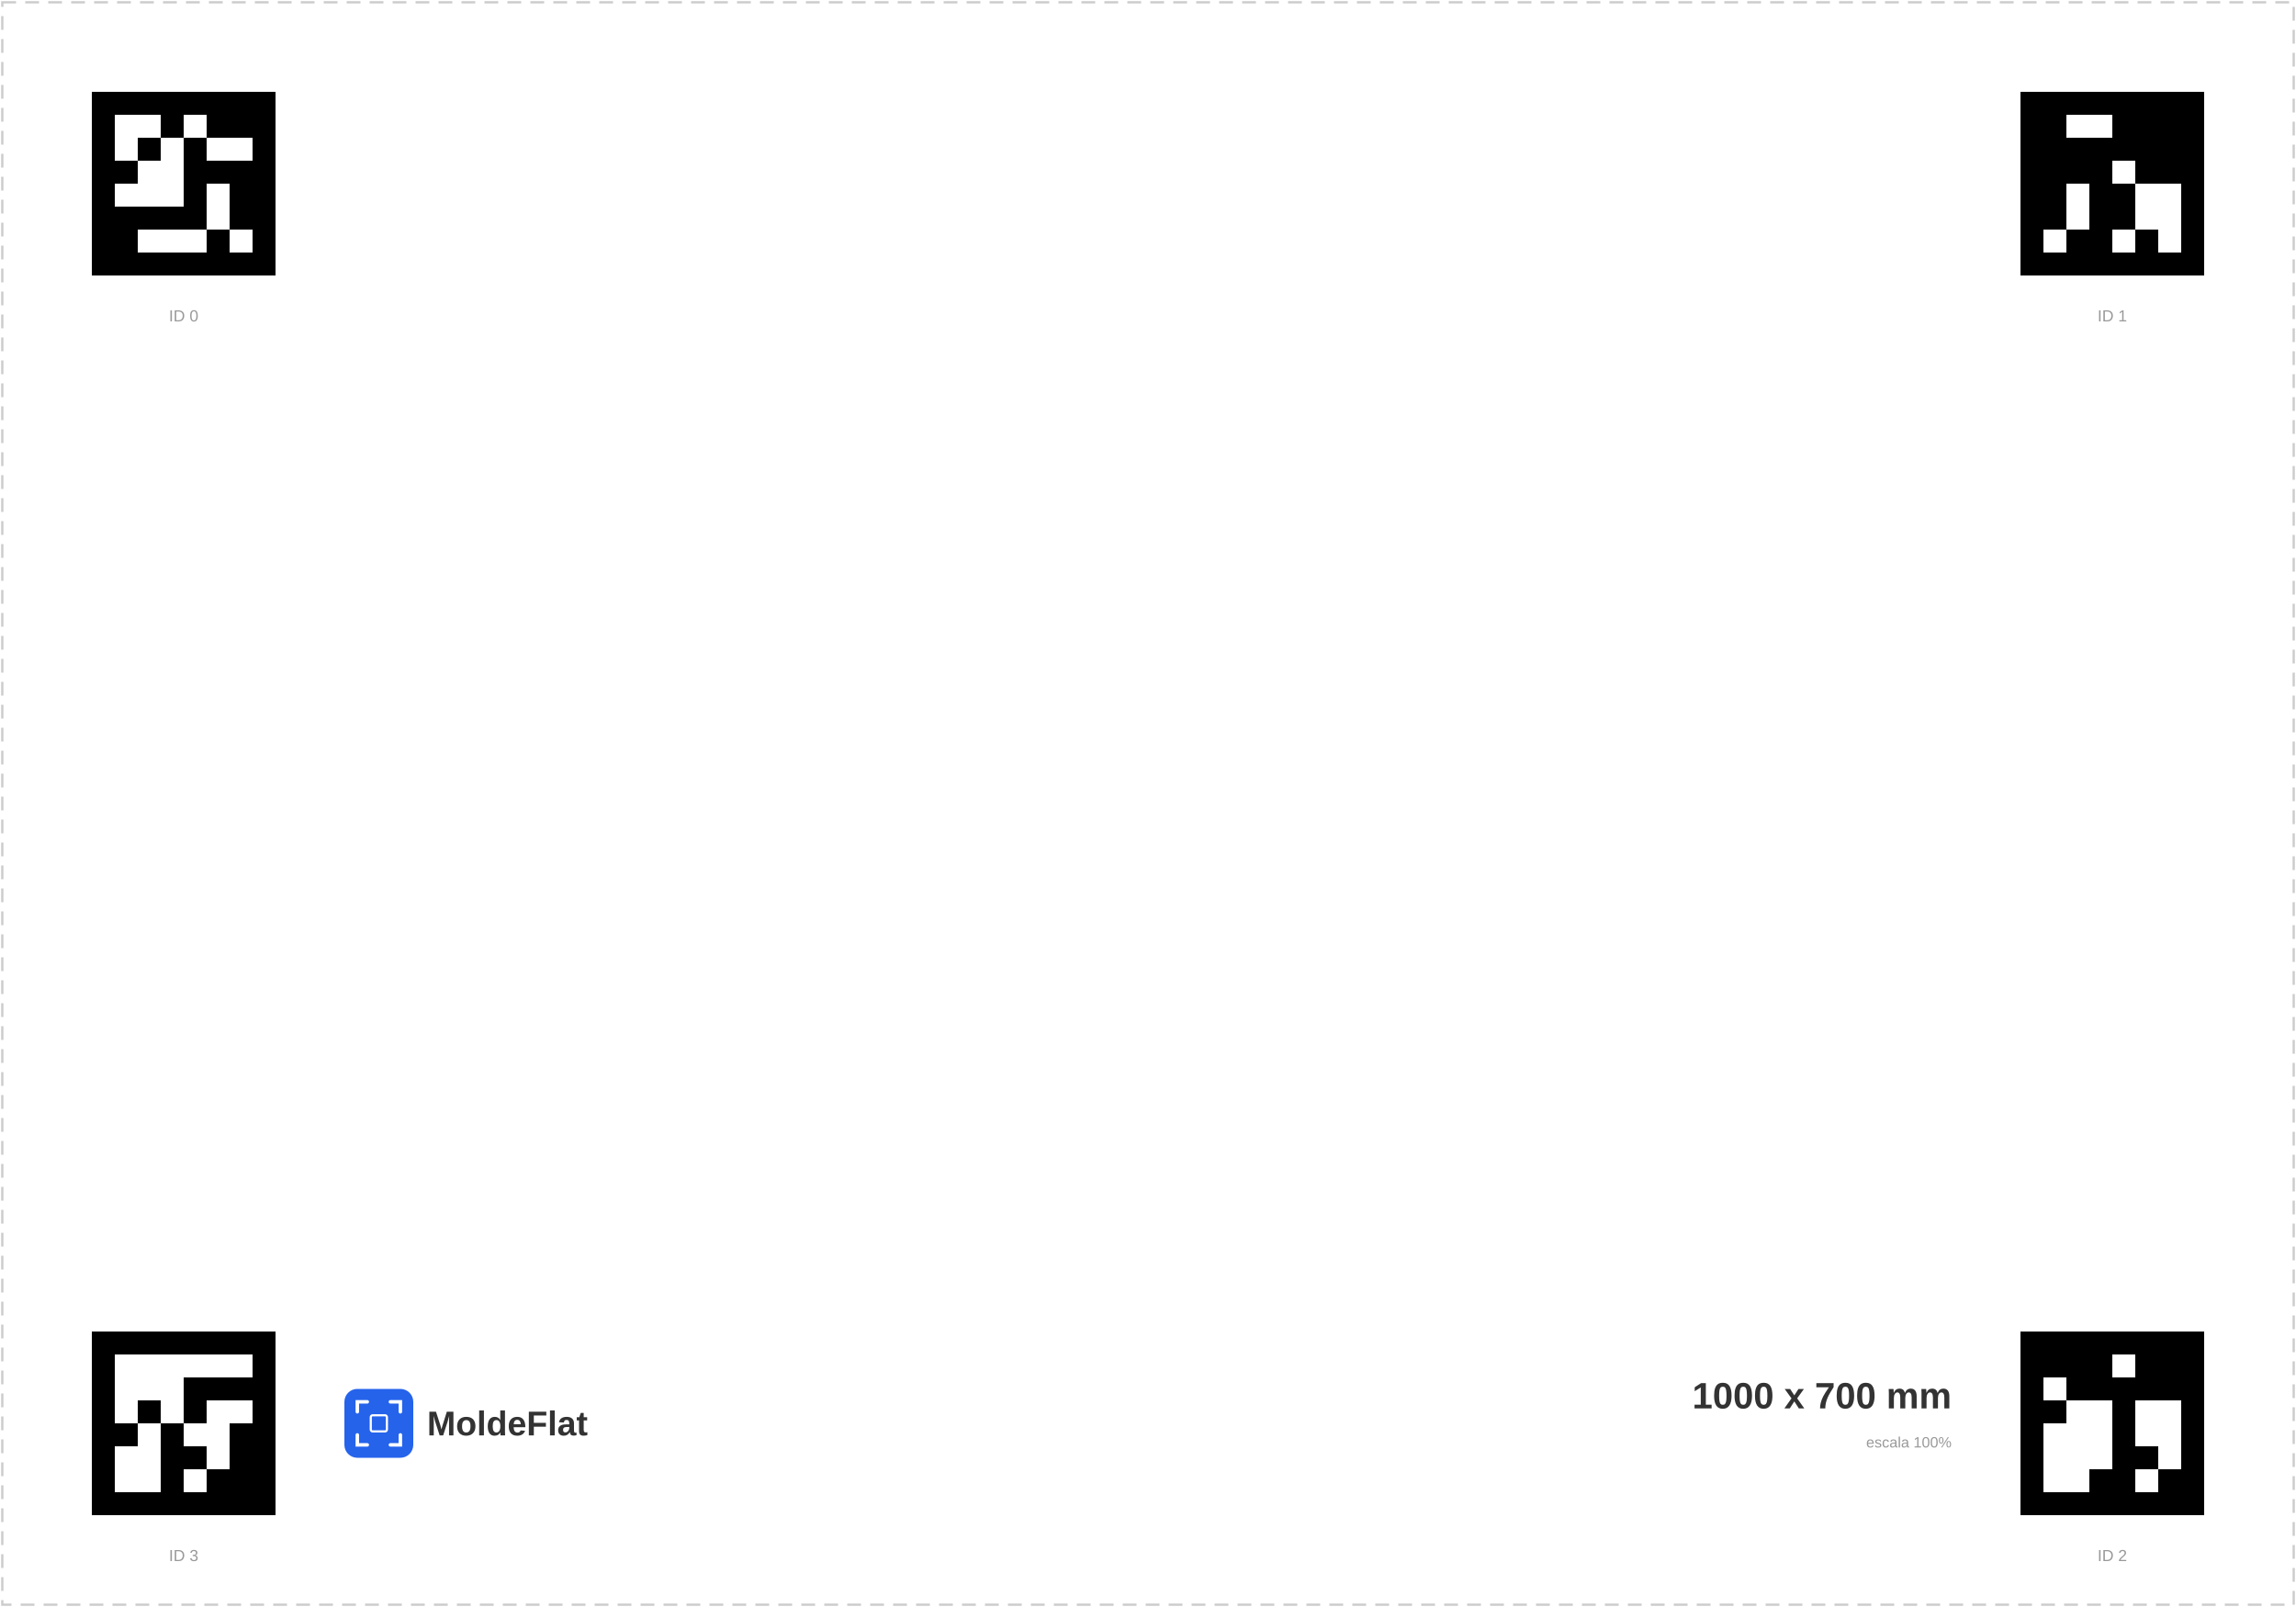
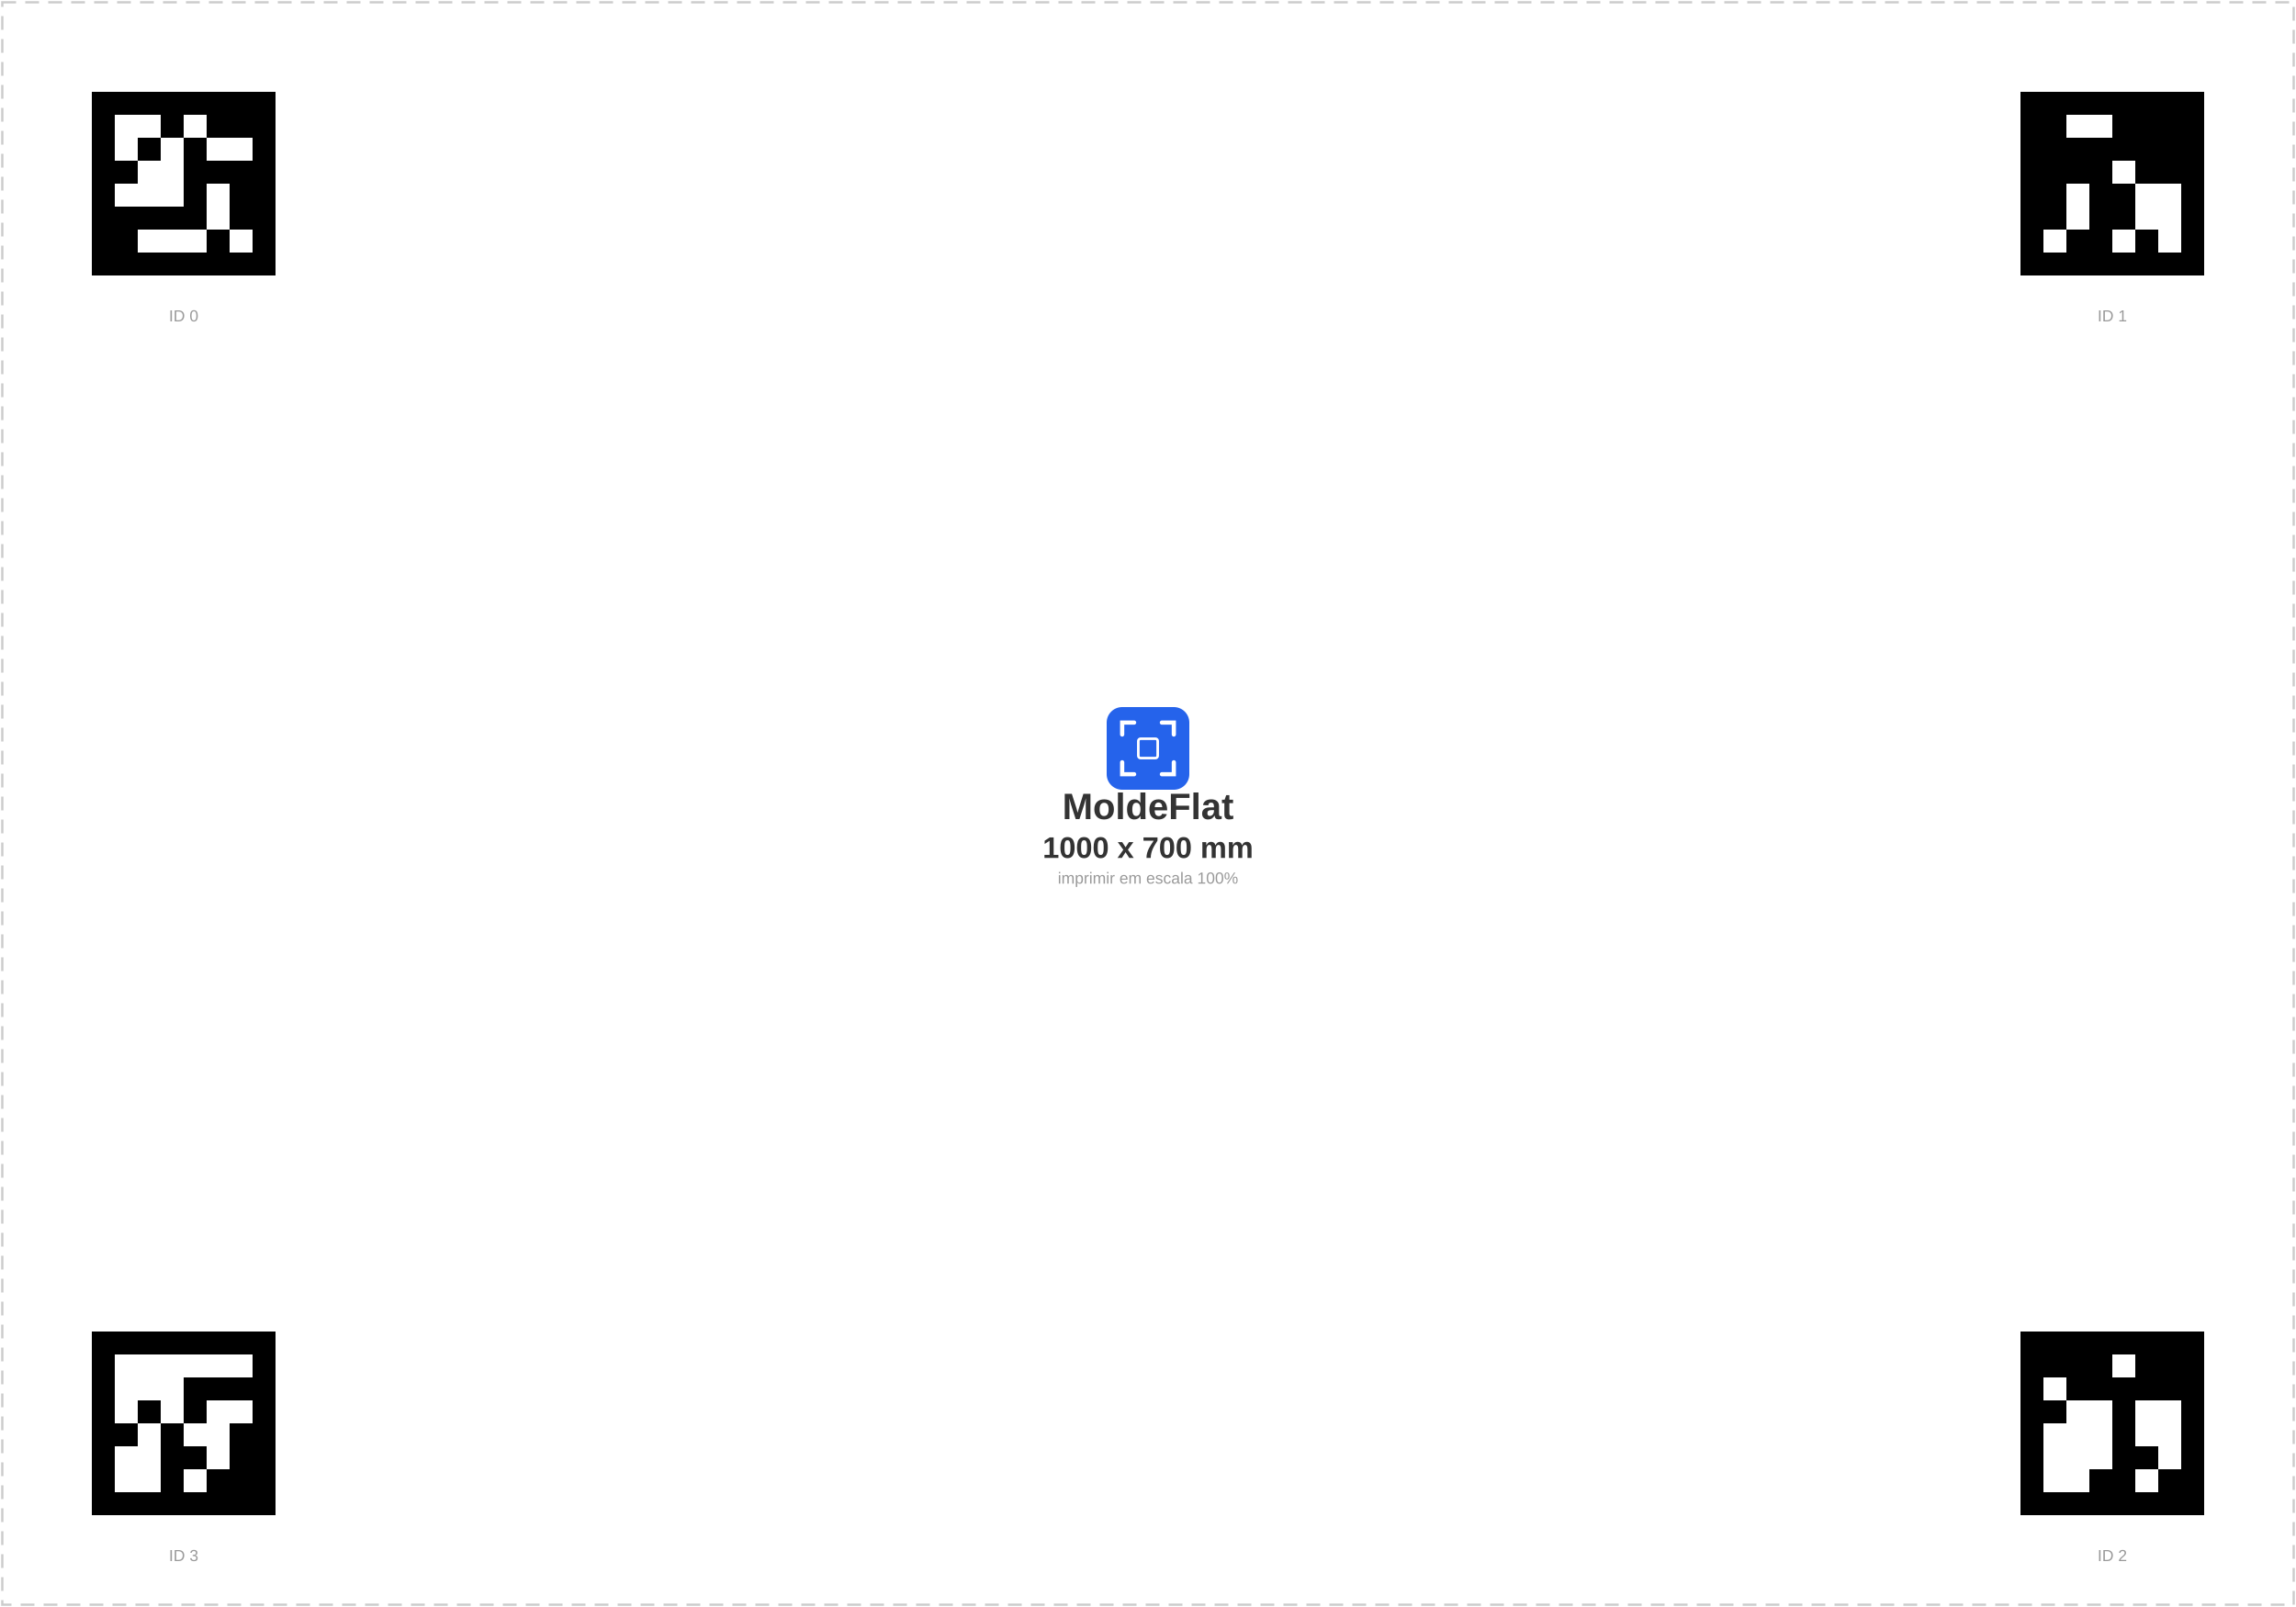
<svg xmlns="http://www.w3.org/2000/svg" width="1000mm" height="700mm" viewBox="0 0 1000 700">
  <rect x="0" y="0" width="1000" height="700" fill="white" />
  <rect x="1" y="1" width="998" height="698" fill="none" stroke="#cccccc" stroke-width="1" stroke-dasharray="6 4" />
  <g transform="translate(30 30) scale(10)">
    <rect x="0" y="0" width="10" height="10" fill="white" />
    <rect x="1" y="1" width="8" height="8" fill="black" />
    <rect x="2" y="2" width="1" height="1" fill="white" />
    <rect x="3" y="2" width="1" height="1" fill="white" />
    <rect x="5" y="2" width="1" height="1" fill="white" />
    <rect x="2" y="3" width="1" height="1" fill="white" />
    <rect x="4" y="3" width="1" height="1" fill="white" />
    <rect x="6" y="3" width="1" height="1" fill="white" />
    <rect x="7" y="3" width="1" height="1" fill="white" />
    <rect x="3" y="4" width="1" height="1" fill="white" />
    <rect x="4" y="4" width="1" height="1" fill="white" />
    <rect x="2" y="5" width="1" height="1" fill="white" />
    <rect x="3" y="5" width="1" height="1" fill="white" />
    <rect x="4" y="5" width="1" height="1" fill="white" />
    <rect x="6" y="5" width="1" height="1" fill="white" />
    <rect x="6" y="6" width="1" height="1" fill="white" />
    <rect x="3" y="7" width="1" height="1" fill="white" />
    <rect x="4" y="7" width="1" height="1" fill="white" />
    <rect x="5" y="7" width="1" height="1" fill="white" />
    <rect x="7" y="7" width="1" height="1" fill="white" />
  </g>
  <text x="80" y="140" font-family="Arial" font-size="7" text-anchor="middle" fill="#999">ID 0</text>
  <g transform="translate(870 30) scale(10)">
    <rect x="0" y="0" width="10" height="10" fill="white" />
    <rect x="1" y="1" width="8" height="8" fill="black" />
    <rect x="3" y="2" width="1" height="1" fill="white" />
    <rect x="4" y="2" width="1" height="1" fill="white" />
    <rect x="5" y="4" width="1" height="1" fill="white" />
    <rect x="3" y="5" width="1" height="1" fill="white" />
    <rect x="6" y="5" width="1" height="1" fill="white" />
    <rect x="7" y="5" width="1" height="1" fill="white" />
    <rect x="3" y="6" width="1" height="1" fill="white" />
    <rect x="6" y="6" width="1" height="1" fill="white" />
    <rect x="7" y="6" width="1" height="1" fill="white" />
    <rect x="2" y="7" width="1" height="1" fill="white" />
    <rect x="5" y="7" width="1" height="1" fill="white" />
    <rect x="7" y="7" width="1" height="1" fill="white" />
  </g>
  <text x="920" y="140" font-family="Arial" font-size="7" text-anchor="middle" fill="#999">ID 1</text>
  <g transform="translate(870 570) scale(10)">
    <rect x="0" y="0" width="10" height="10" fill="white" />
    <rect x="1" y="1" width="8" height="8" fill="black" />
    <rect x="5" y="2" width="1" height="1" fill="white" />
    <rect x="2" y="3" width="1" height="1" fill="white" />
    <rect x="3" y="4" width="1" height="1" fill="white" />
    <rect x="4" y="4" width="1" height="1" fill="white" />
    <rect x="6" y="4" width="1" height="1" fill="white" />
    <rect x="7" y="4" width="1" height="1" fill="white" />
    <rect x="2" y="5" width="1" height="1" fill="white" />
    <rect x="3" y="5" width="1" height="1" fill="white" />
    <rect x="4" y="5" width="1" height="1" fill="white" />
    <rect x="6" y="5" width="1" height="1" fill="white" />
    <rect x="7" y="5" width="1" height="1" fill="white" />
    <rect x="2" y="6" width="1" height="1" fill="white" />
    <rect x="3" y="6" width="1" height="1" fill="white" />
    <rect x="4" y="6" width="1" height="1" fill="white" />
    <rect x="7" y="6" width="1" height="1" fill="white" />
    <rect x="2" y="7" width="1" height="1" fill="white" />
    <rect x="3" y="7" width="1" height="1" fill="white" />
    <rect x="6" y="7" width="1" height="1" fill="white" />
  </g>
  <text x="920" y="680" font-family="Arial" font-size="7" text-anchor="middle" fill="#999">ID 2</text>
  <g transform="translate(30 570) scale(10)">
    <rect x="0" y="0" width="10" height="10" fill="white" />
    <rect x="1" y="1" width="8" height="8" fill="black" />
    <rect x="2" y="2" width="1" height="1" fill="white" />
    <rect x="3" y="2" width="1" height="1" fill="white" />
    <rect x="4" y="2" width="1" height="1" fill="white" />
    <rect x="5" y="2" width="1" height="1" fill="white" />
    <rect x="6" y="2" width="1" height="1" fill="white" />
    <rect x="7" y="2" width="1" height="1" fill="white" />
    <rect x="2" y="3" width="1" height="1" fill="white" />
    <rect x="3" y="3" width="1" height="1" fill="white" />
    <rect x="4" y="3" width="1" height="1" fill="white" />
    <rect x="2" y="4" width="1" height="1" fill="white" />
    <rect x="4" y="4" width="1" height="1" fill="white" />
    <rect x="6" y="4" width="1" height="1" fill="white" />
    <rect x="7" y="4" width="1" height="1" fill="white" />
    <rect x="3" y="5" width="1" height="1" fill="white" />
    <rect x="5" y="5" width="1" height="1" fill="white" />
    <rect x="6" y="5" width="1" height="1" fill="white" />
    <rect x="2" y="6" width="1" height="1" fill="white" />
    <rect x="3" y="6" width="1" height="1" fill="white" />
    <rect x="6" y="6" width="1" height="1" fill="white" />
    <rect x="2" y="7" width="1" height="1" fill="white" />
    <rect x="3" y="7" width="1" height="1" fill="white" />
    <rect x="5" y="7" width="1" height="1" fill="white" />
  </g>
  <text x="80" y="680" font-family="Arial" font-size="7" text-anchor="middle" fill="#999">ID 3</text>
-   <g transform="translate(150 605) scale(0.05859375)">
+   <g transform="translate(482 308) scale(0.0703125)">
    <rect x="0" y="0" width="512" height="512" rx="96" fill="#2563eb" />
    <g stroke="#ffffff" stroke-width="26" stroke-linecap="round" fill="none">
      <path d="M 96 170 L 96 96 L 170 96" />
      <path d="M 342 96 L 416 96 L 416 170" />
      <path d="M 96 342 L 96 416 L 170 416" />
      <path d="M 342 416 L 416 416 L 416 342" />
    </g>
    <rect x="196" y="196" width="120" height="120" rx="14" fill="none" stroke="#ffffff" stroke-width="16" />
  </g>
-   <text x="186" y="625.25" font-family="Arial" font-weight="bold" font-size="15" fill="#333">MoldeFlat</text>
-   <text x="850" y="613.5" font-family="Arial" font-weight="bold" font-size="16" text-anchor="end" fill="#333">1000 x 700 mm</text>
-   <text x="850" y="630.5" font-family="Arial" font-size="6.5" text-anchor="end" fill="#999">escala 100%</text>
+   <text x="500" y="356.8" font-family="Arial" font-weight="bold" font-size="16" text-anchor="middle" fill="#333">MoldeFlat</text>
+   <text x="500" y="373.7" font-family="Arial" font-weight="bold" font-size="13" text-anchor="middle" fill="#333">1000 x 700 mm</text>
+   <text x="500" y="384.9" font-family="Arial" font-size="7" text-anchor="middle" fill="#999">imprimir em escala 100%</text>
</svg>
